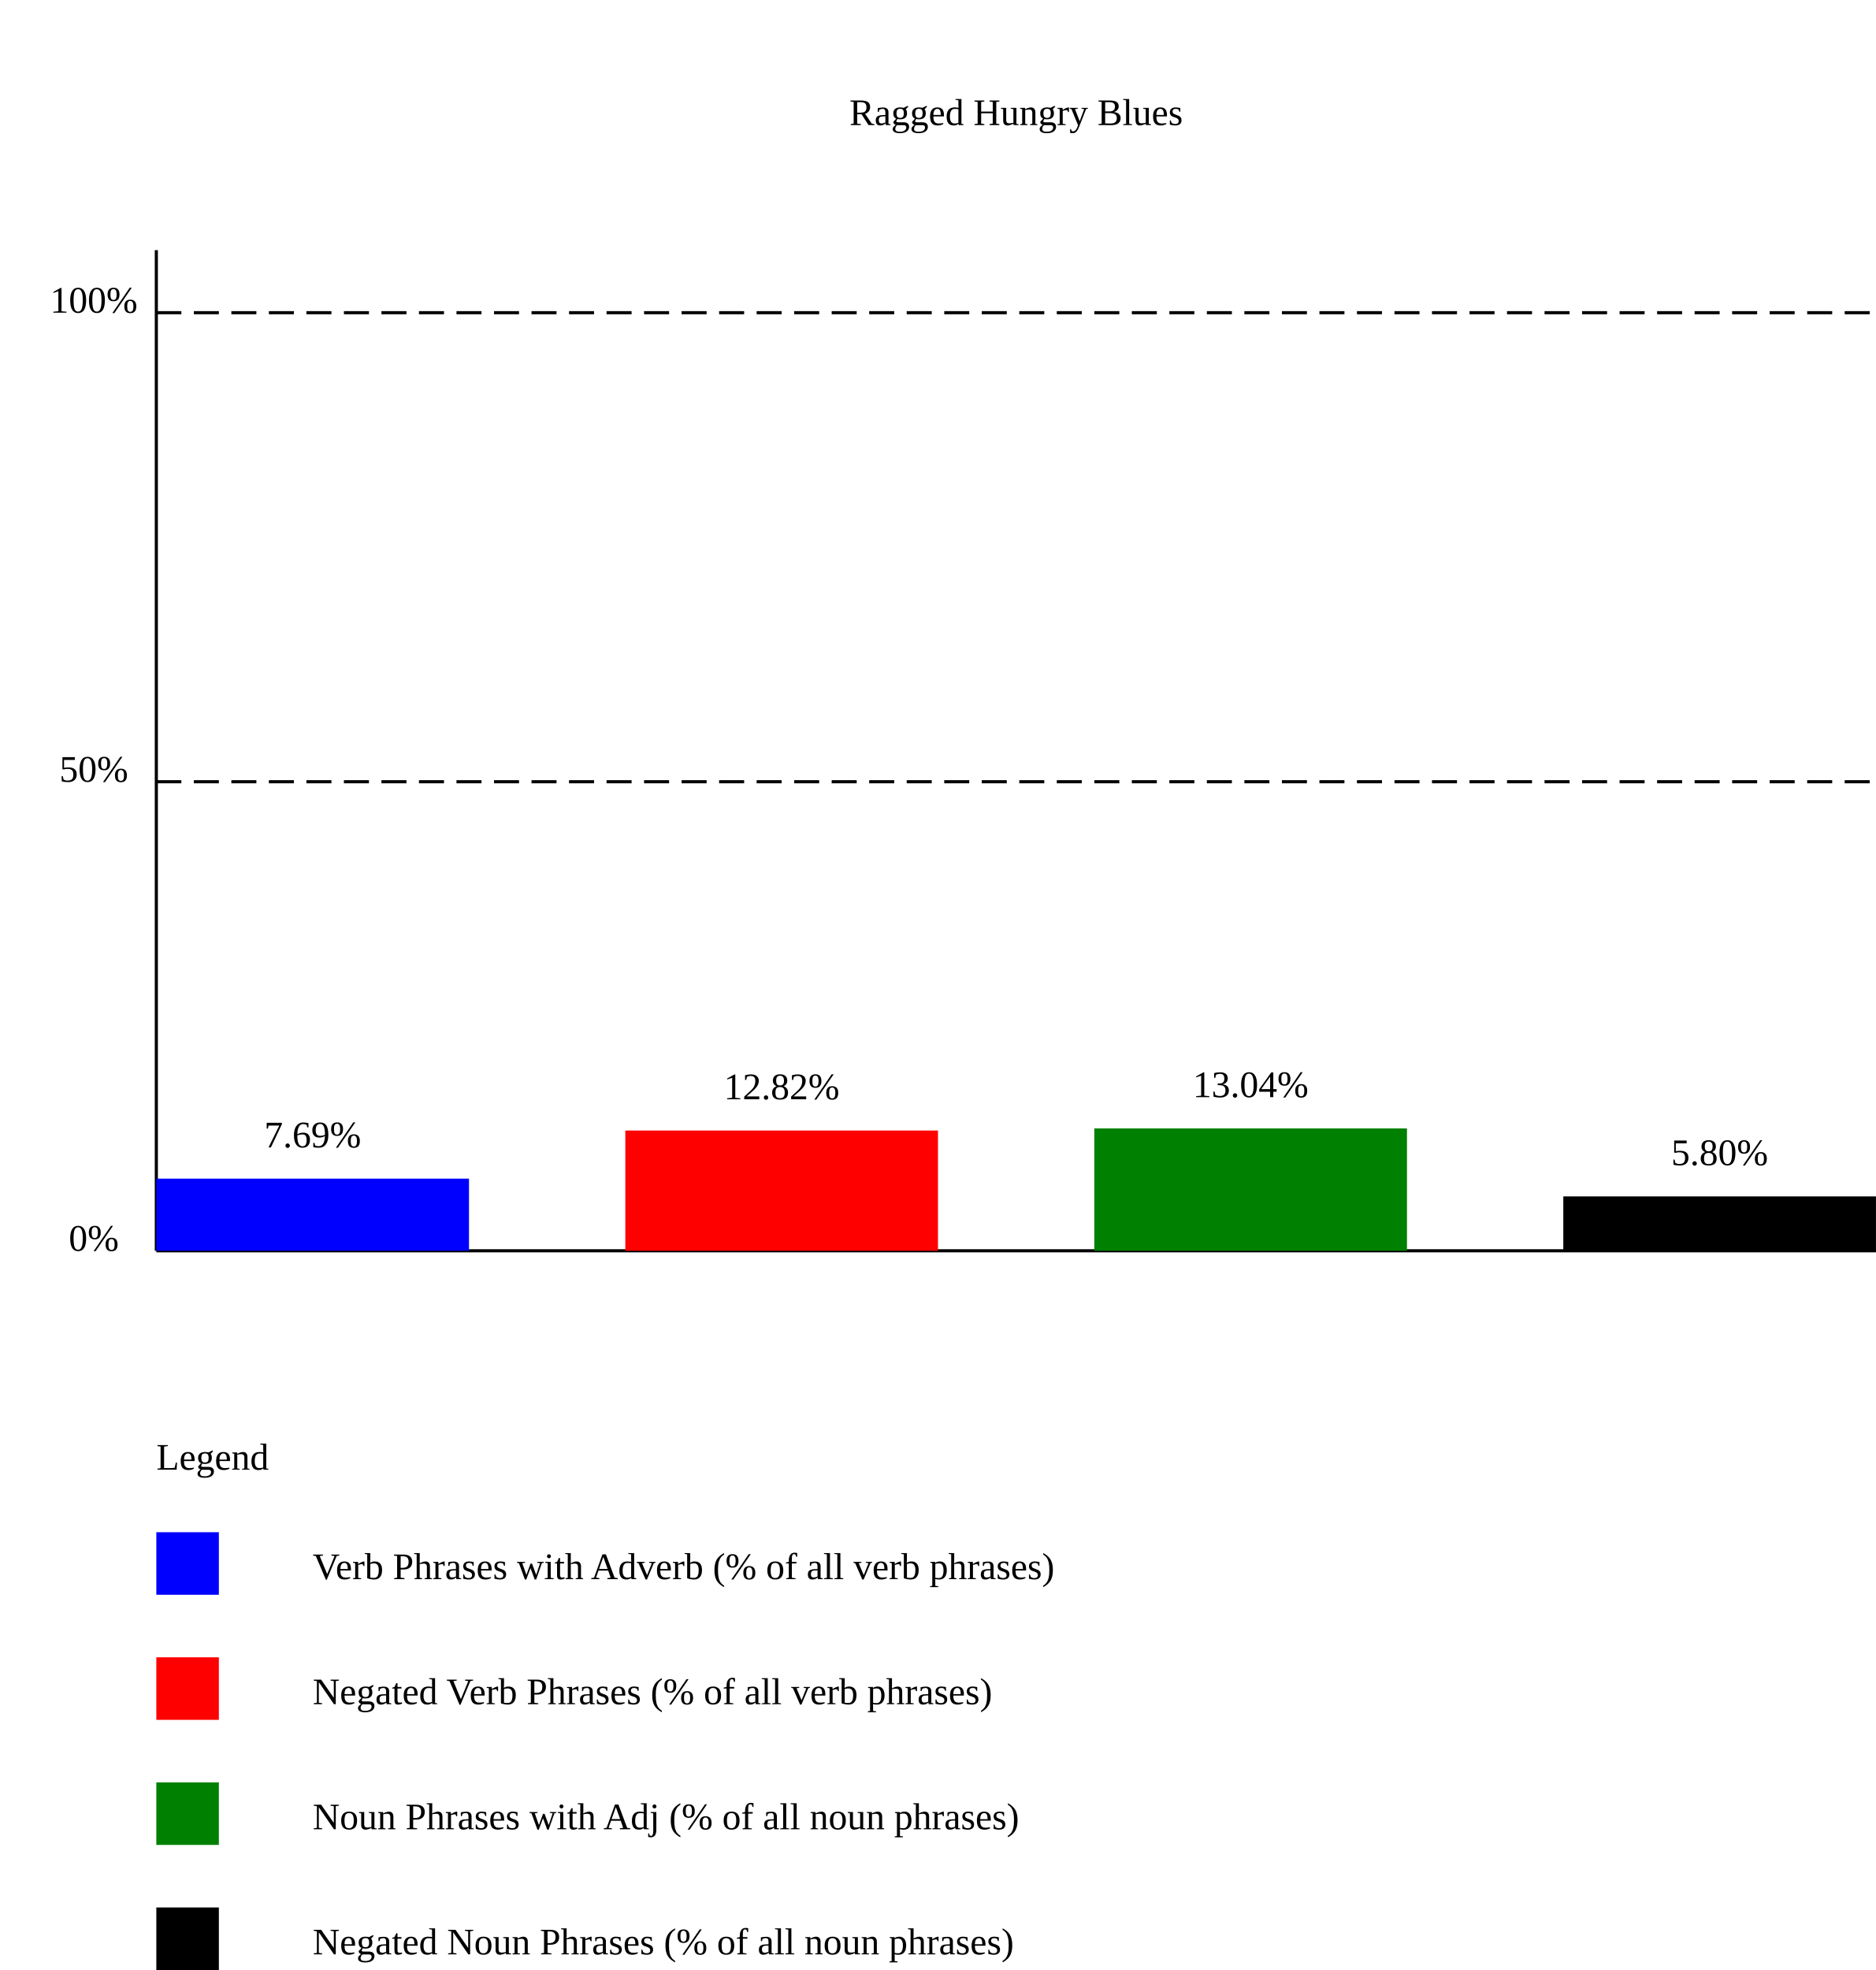
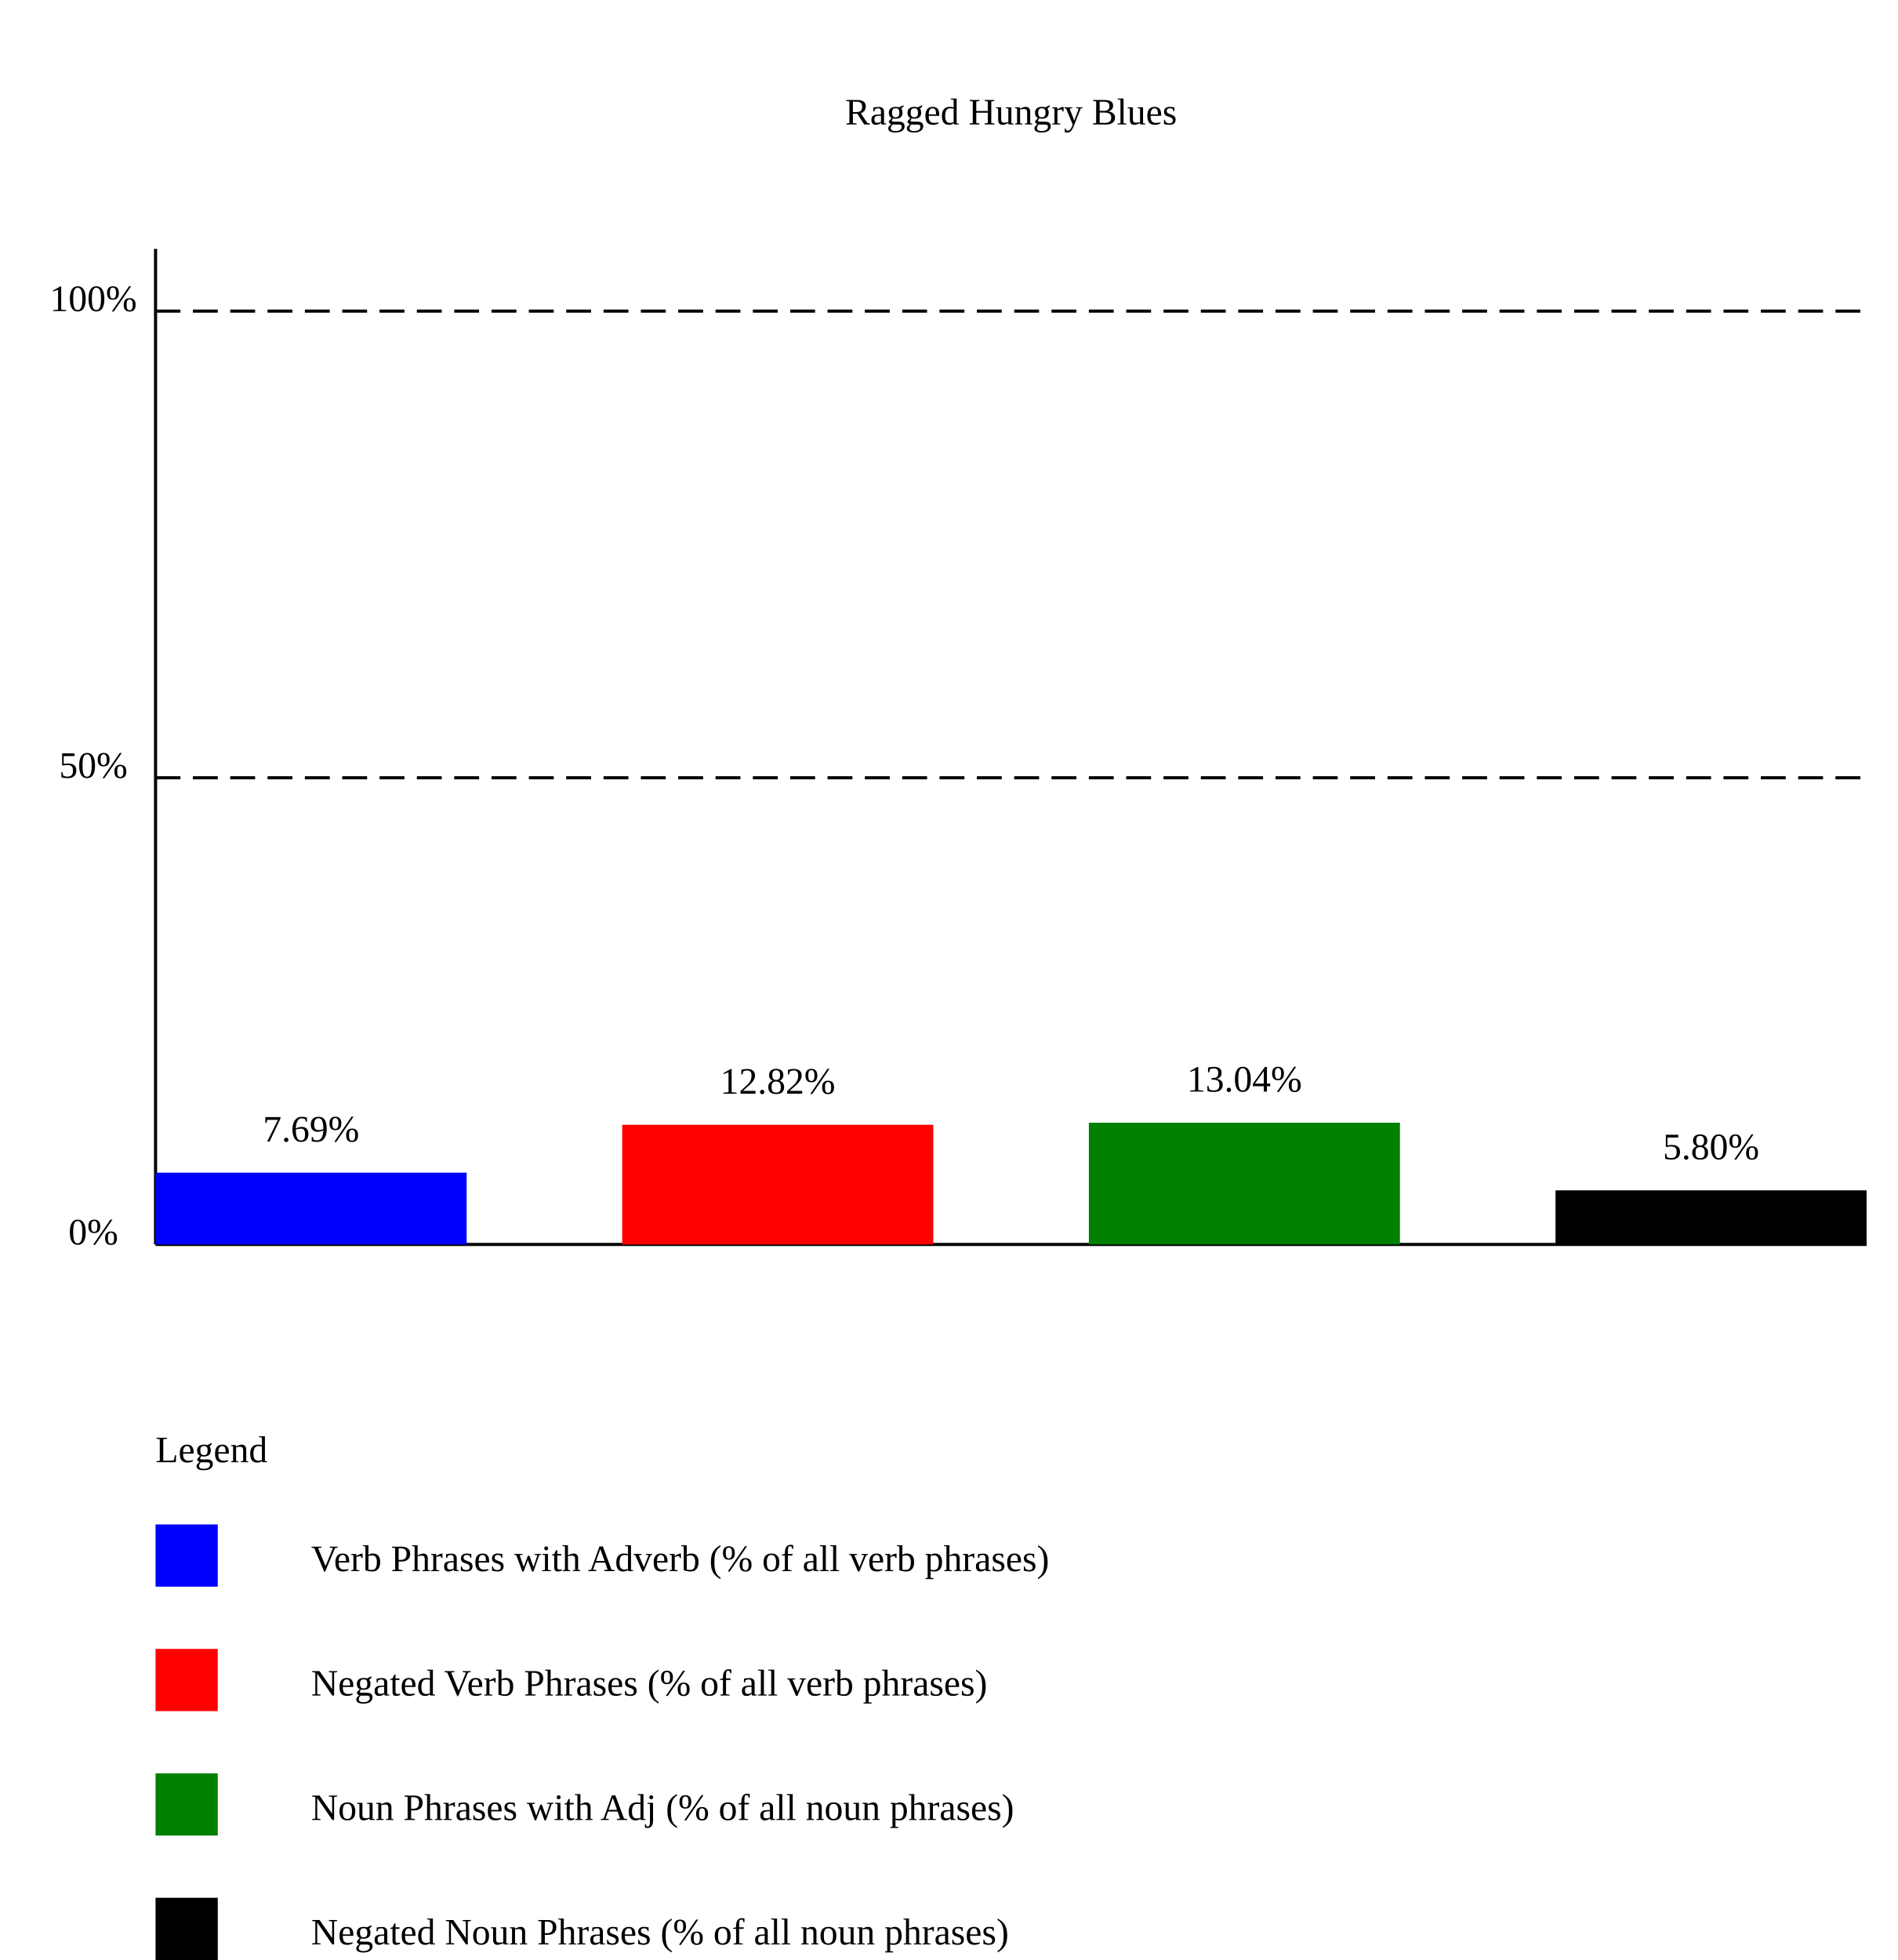
- <svg xmlns="http://www.w3.org/2000/svg" width="100%" height="100%" viewBox="0 0 600 630" preserveAspectRatio="xMidYMid">
+ <svg xmlns="http://www.w3.org/2000/svg" width="100%" height="100%" viewBox="0 0 610 630" preserveAspectRatio="xMidYMid">
  <text x="325" y="40" text-anchor="middle">Ragged Hungry Blues</text>
  <line x1="50" y1="400" x2="600" y2="400" style="stroke:rgb(0,0,0);stroke-width:1" />
  <line x1="50" y1="400" x2="50" y2="80" style="stroke:rgb(0,0,0);stroke-width:1" />
  <text x="30" y="400" text-anchor="middle">0%</text>
  <text x="30" y="250" text-anchor="middle">50%</text>
  <text x="30" y="100" text-anchor="middle">100%</text>
  <line x1="50" y1="250" x2="600" y2="250" style="stroke:rgb(0,0,0);stroke-width:1" stroke-dasharray="8 4" />
  <line x1="50" y1="100" x2="600" y2="100" style="stroke:rgb(0,0,0);stroke-width:1" stroke-dasharray="8 4" />
  <rect x="50" y="376.923" width="100" height="23.077" style="fill:blue" />
  <rect x="200" y="361.538" width="100" height="38.462" style="fill:red" />
  <rect x="350" y="360.87" width="100" height="39.13" style="fill:green" />
  <rect x="500" y="382.609" width="100" height="17.391" style="fill:black" />
  <text x="100" y="366.923" text-anchor="middle">7.69%</text>
  <text x="250" y="351.538" text-anchor="middle">12.82%</text>
  <text x="400" y="350.87" text-anchor="middle">13.04%</text>
  <text x="550" y="372.609" text-anchor="middle">5.80%</text>
  <text x="50" y="470" text-anchor="left">Legend</text>
  <rect x="50" y="490" width="20" height="20" style="fill:blue" />
  <text x="100" y="505" text-anchor="left">Verb Phrases with Adverb (% of all verb phrases)</text>
  <rect x="50" y="530" width="20" height="20" style="fill:red" />
  <text x="100" y="545" text-anchor="left">Negated Verb Phrases (% of all verb phrases)</text>
  <rect x="50" y="570" width="20" height="20" style="fill:green" />
  <text x="100" y="585" text-anchor="left">Noun Phrases with Adj (% of all noun phrases)</text>
  <rect x="50" y="610" width="20" height="20" style="fill:black" />
  <text x="100" y="625" text-anchor="left">Negated Noun Phrases (% of all noun phrases)</text>
</svg>
